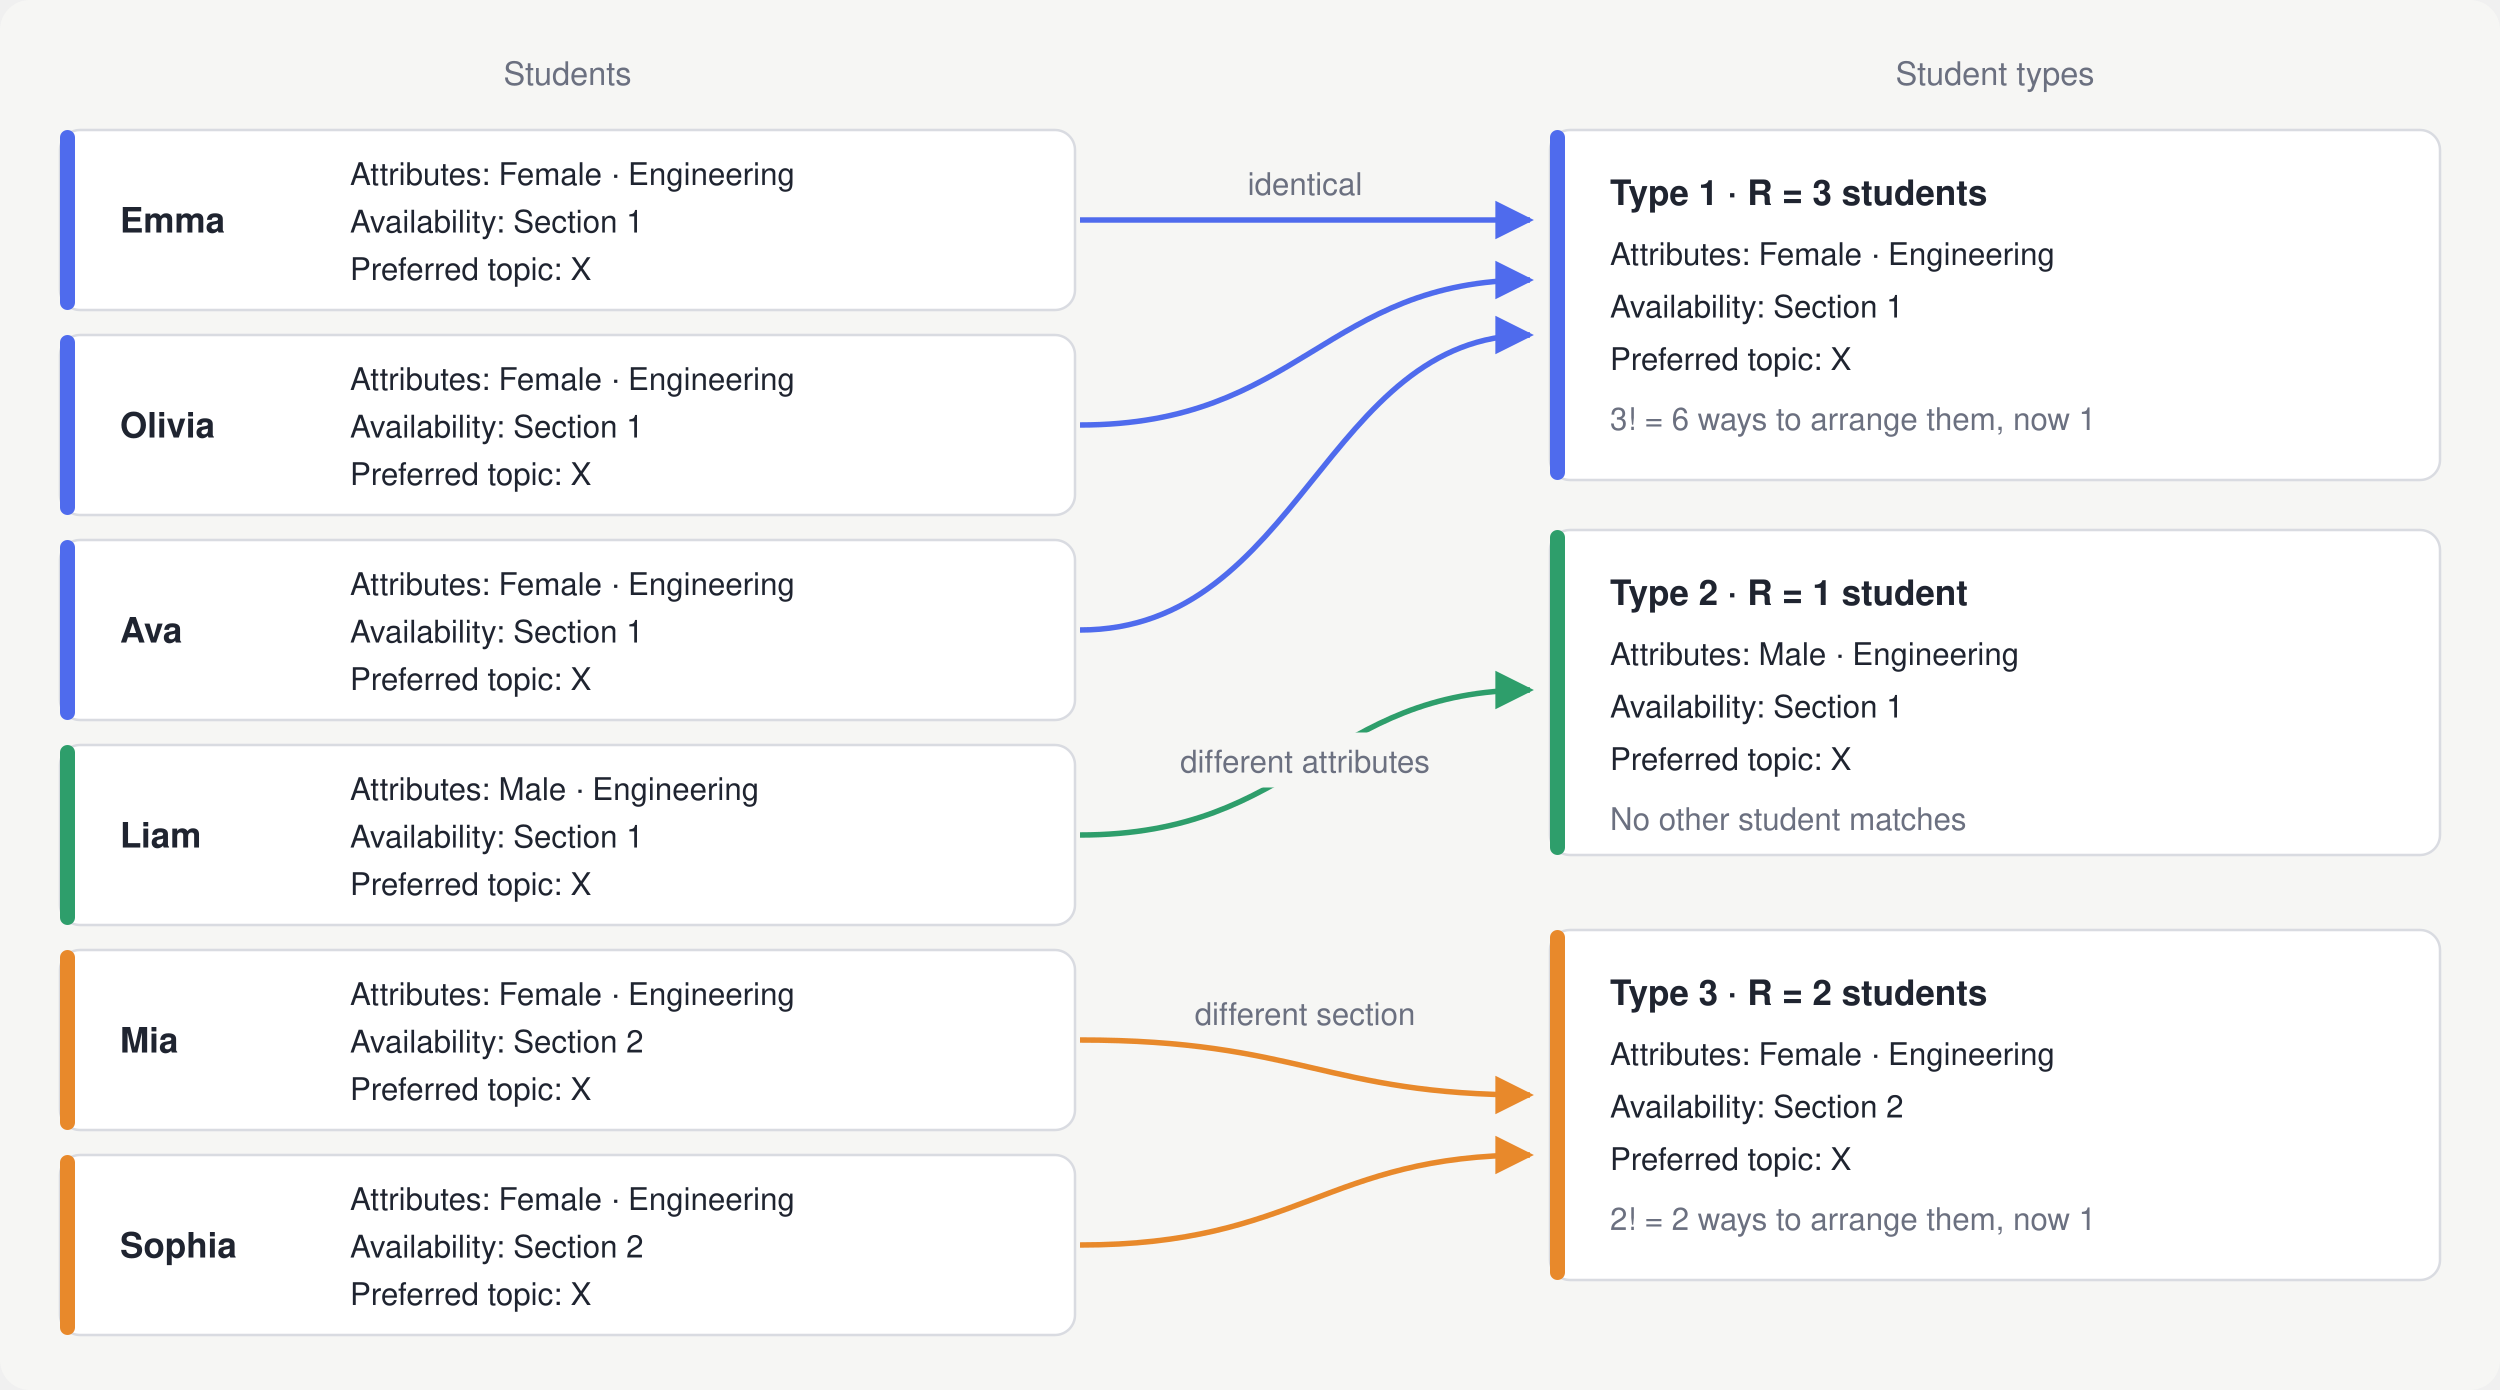
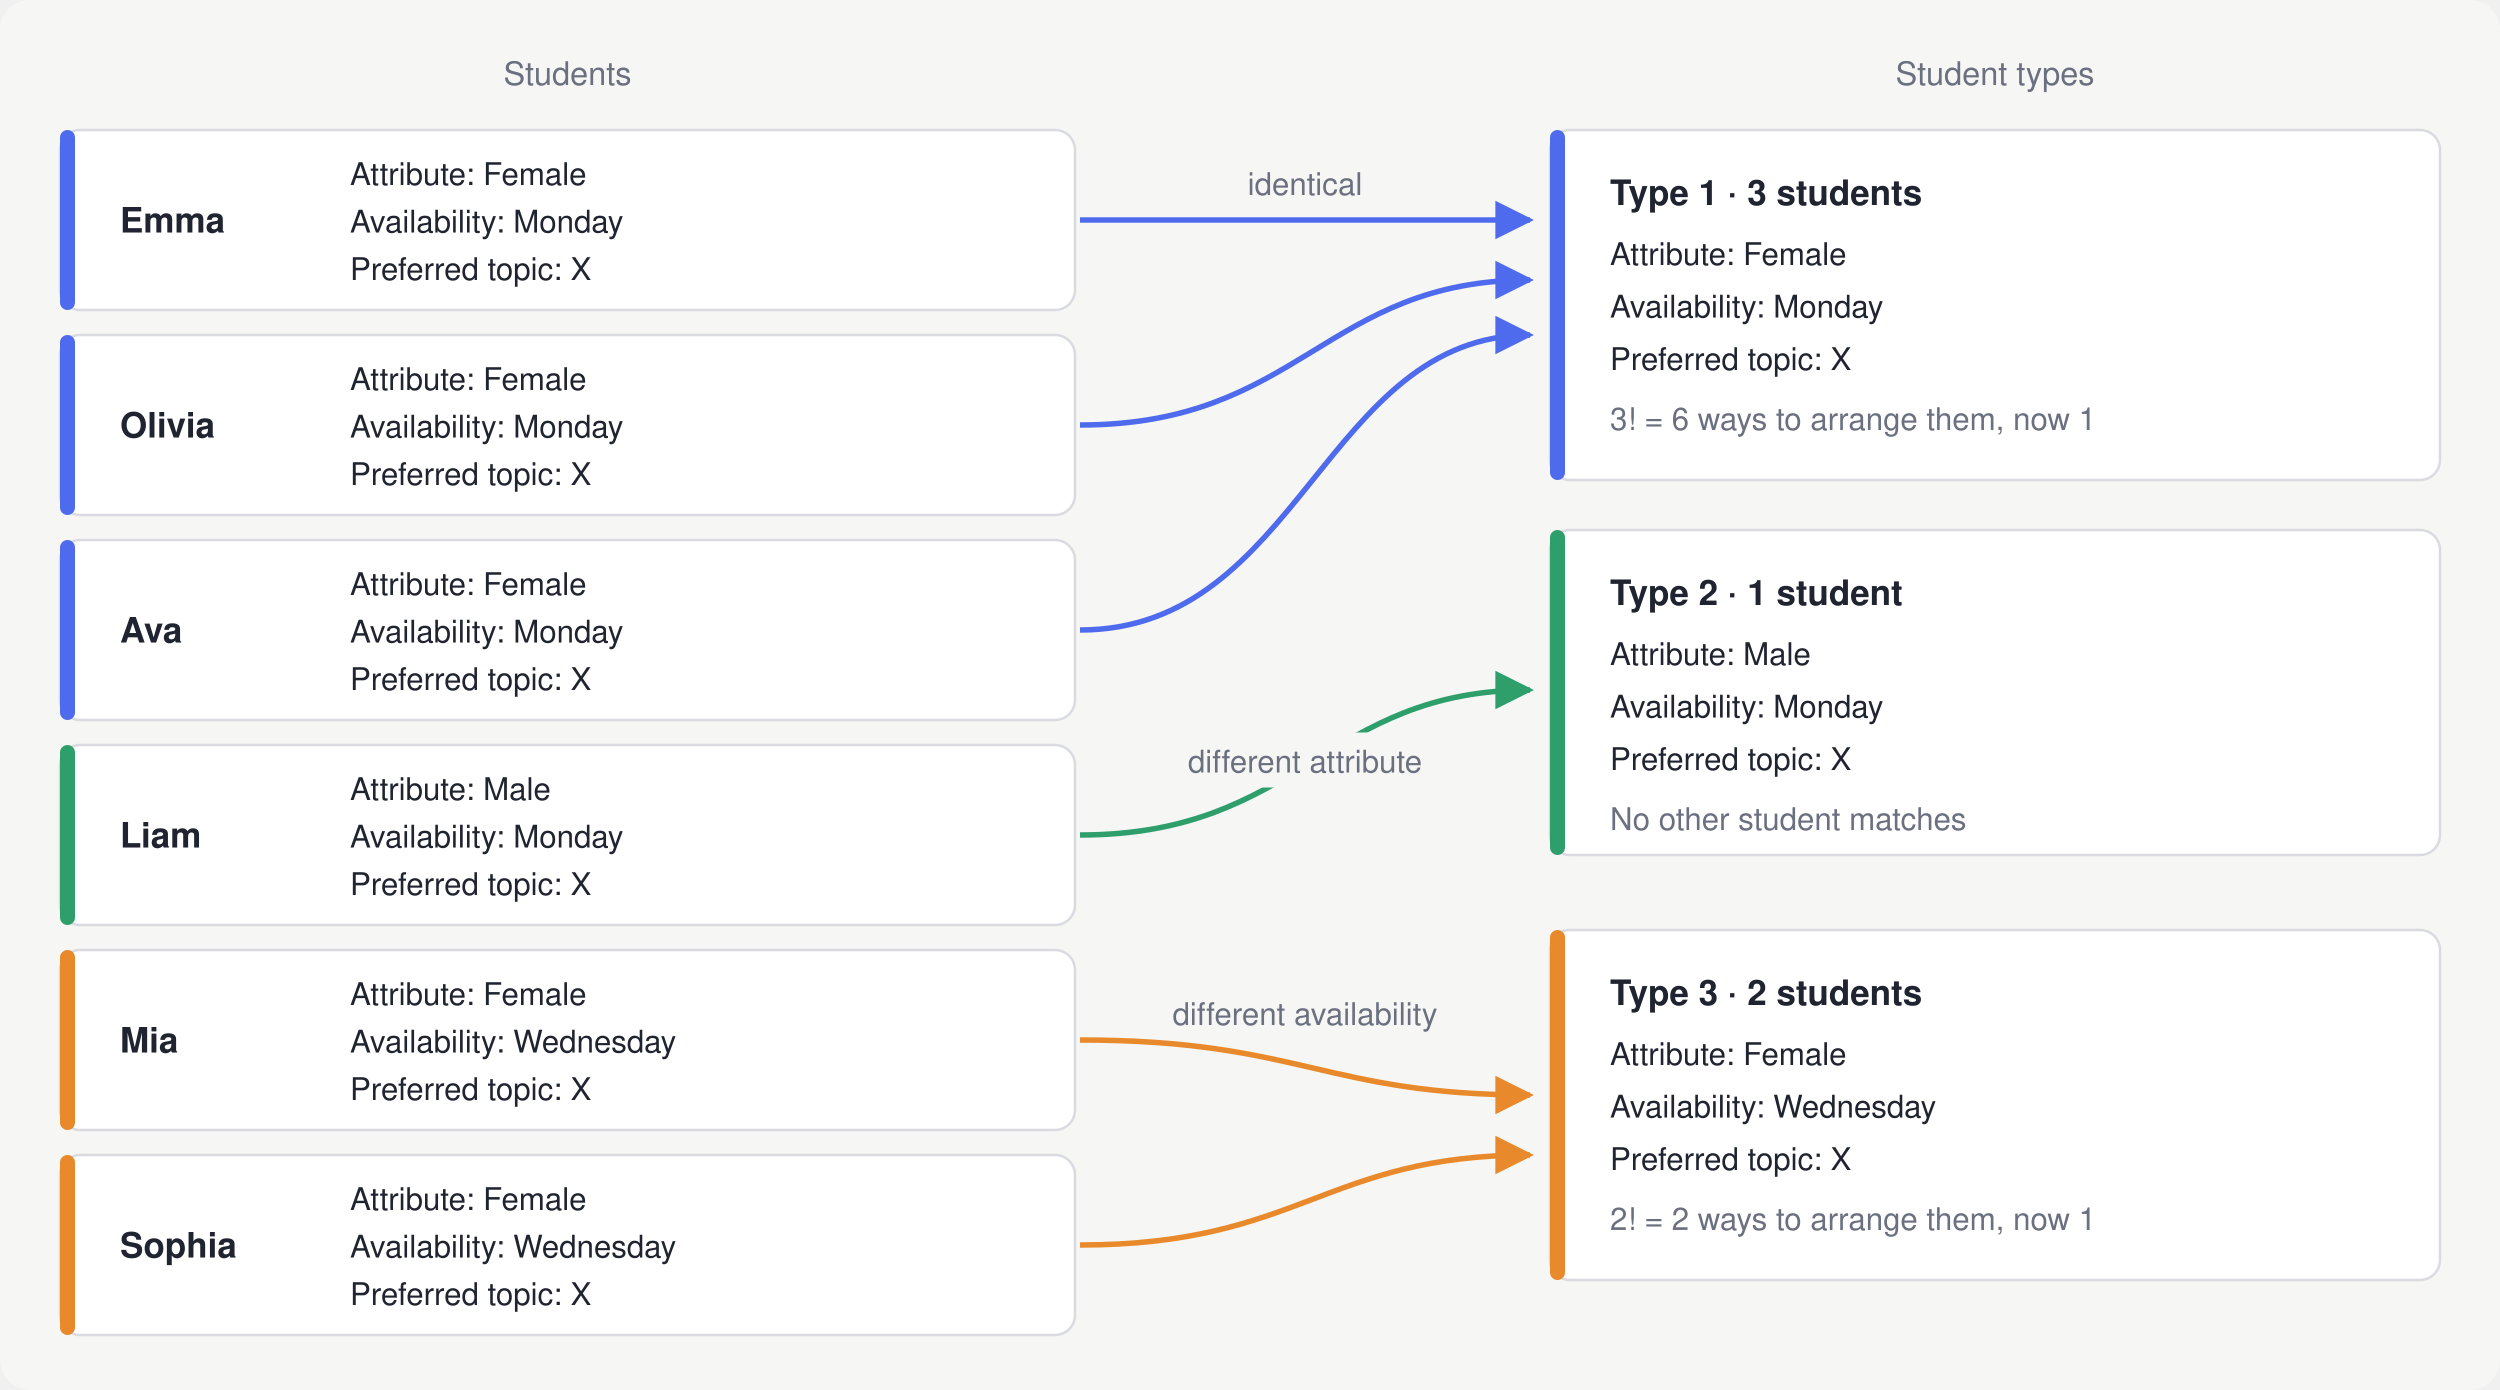
<svg xmlns="http://www.w3.org/2000/svg" width="1000" height="556" viewBox="0 0 1000 556" font-family="-apple-system, BlinkMacSystemFont, 'Segoe UI', Helvetica, Arial, sans-serif" role="img" aria-label="Students with identical data collapse into student types">
  <defs>
    <marker id="ah-b" viewBox="0 0 10 10" refX="9" refY="5" markerWidth="7" markerHeight="7" orient="auto-start-reverse">
      <path d="M0,0 L10,5 L0,10 z" fill="#4F6BED" />
    </marker>
    <marker id="ah-g" viewBox="0 0 10 10" refX="9" refY="5" markerWidth="7" markerHeight="7" orient="auto-start-reverse">
      <path d="M0,0 L10,5 L0,10 z" fill="#2E9E6B" />
    </marker>
    <marker id="ah-o" viewBox="0 0 10 10" refX="9" refY="5" markerWidth="7" markerHeight="7" orient="auto-start-reverse">
      <path d="M0,0 L10,5 L0,10 z" fill="#E8892B" />
    </marker>
  </defs>
  <rect width="1000" height="556" rx="12" fill="#F6F6F4" />
  <text x="227" y="34" font-size="13" font-weight="500" fill="#6B7080" text-anchor="middle">Students</text>
  <text x="798" y="34" font-size="13" font-weight="500" fill="#6B7080" text-anchor="middle">Student types</text>
  <rect x="24" y="52" width="406" height="72" rx="8" fill="#FFFFFF" stroke="#D9DBE1" />
  <rect x="24" y="52" width="6" height="72" rx="3" fill="#4F6BED" />
  <text x="48" y="93" font-size="14" font-weight="600" fill="#1F2430" text-anchor="start">Emma</text>
-   <text x="140" y="74" font-size="12.5" font-weight="400" fill="#1F2430" text-anchor="start">Attributes: Female · Engineering</text>
-   <text x="140" y="93" font-size="12.5" font-weight="400" fill="#1F2430" text-anchor="start">Availability: Section 1</text>
+   <text x="140" y="74" font-size="12.5" font-weight="400" fill="#1F2430" text-anchor="start">Attribute: Female</text>
+   <text x="140" y="93" font-size="12.5" font-weight="400" fill="#1F2430" text-anchor="start">Availability: Monday</text>
  <text x="140" y="112" font-size="12.5" font-weight="400" fill="#1F2430" text-anchor="start">Preferred topic: X</text>
  <rect x="24" y="134" width="406" height="72" rx="8" fill="#FFFFFF" stroke="#D9DBE1" />
  <rect x="24" y="134" width="6" height="72" rx="3" fill="#4F6BED" />
  <text x="48" y="175" font-size="14" font-weight="600" fill="#1F2430" text-anchor="start">Olivia</text>
-   <text x="140" y="156" font-size="12.5" font-weight="400" fill="#1F2430" text-anchor="start">Attributes: Female · Engineering</text>
-   <text x="140" y="175" font-size="12.5" font-weight="400" fill="#1F2430" text-anchor="start">Availability: Section 1</text>
+   <text x="140" y="156" font-size="12.5" font-weight="400" fill="#1F2430" text-anchor="start">Attribute: Female</text>
+   <text x="140" y="175" font-size="12.5" font-weight="400" fill="#1F2430" text-anchor="start">Availability: Monday</text>
  <text x="140" y="194" font-size="12.5" font-weight="400" fill="#1F2430" text-anchor="start">Preferred topic: X</text>
  <rect x="24" y="216" width="406" height="72" rx="8" fill="#FFFFFF" stroke="#D9DBE1" />
  <rect x="24" y="216" width="6" height="72" rx="3" fill="#4F6BED" />
  <text x="48" y="257" font-size="14" font-weight="600" fill="#1F2430" text-anchor="start">Ava</text>
-   <text x="140" y="238" font-size="12.5" font-weight="400" fill="#1F2430" text-anchor="start">Attributes: Female · Engineering</text>
-   <text x="140" y="257" font-size="12.5" font-weight="400" fill="#1F2430" text-anchor="start">Availability: Section 1</text>
+   <text x="140" y="238" font-size="12.5" font-weight="400" fill="#1F2430" text-anchor="start">Attribute: Female</text>
+   <text x="140" y="257" font-size="12.5" font-weight="400" fill="#1F2430" text-anchor="start">Availability: Monday</text>
  <text x="140" y="276" font-size="12.5" font-weight="400" fill="#1F2430" text-anchor="start">Preferred topic: X</text>
  <rect x="24" y="298" width="406" height="72" rx="8" fill="#FFFFFF" stroke="#D9DBE1" />
  <rect x="24" y="298" width="6" height="72" rx="3" fill="#2E9E6B" />
  <text x="48" y="339" font-size="14" font-weight="600" fill="#1F2430" text-anchor="start">Liam</text>
-   <text x="140" y="320" font-size="12.5" font-weight="400" fill="#1F2430" text-anchor="start">Attributes: Male · Engineering</text>
-   <text x="140" y="339" font-size="12.5" font-weight="400" fill="#1F2430" text-anchor="start">Availability: Section 1</text>
+   <text x="140" y="320" font-size="12.5" font-weight="400" fill="#1F2430" text-anchor="start">Attribute: Male</text>
+   <text x="140" y="339" font-size="12.5" font-weight="400" fill="#1F2430" text-anchor="start">Availability: Monday</text>
  <text x="140" y="358" font-size="12.5" font-weight="400" fill="#1F2430" text-anchor="start">Preferred topic: X</text>
  <rect x="24" y="380" width="406" height="72" rx="8" fill="#FFFFFF" stroke="#D9DBE1" />
  <rect x="24" y="380" width="6" height="72" rx="3" fill="#E8892B" />
  <text x="48" y="421" font-size="14" font-weight="600" fill="#1F2430" text-anchor="start">Mia</text>
-   <text x="140" y="402" font-size="12.5" font-weight="400" fill="#1F2430" text-anchor="start">Attributes: Female · Engineering</text>
-   <text x="140" y="421" font-size="12.5" font-weight="400" fill="#1F2430" text-anchor="start">Availability: Section 2</text>
+   <text x="140" y="402" font-size="12.5" font-weight="400" fill="#1F2430" text-anchor="start">Attribute: Female</text>
+   <text x="140" y="421" font-size="12.5" font-weight="400" fill="#1F2430" text-anchor="start">Availability: Wednesday</text>
  <text x="140" y="440" font-size="12.5" font-weight="400" fill="#1F2430" text-anchor="start">Preferred topic: X</text>
  <rect x="24" y="462" width="406" height="72" rx="8" fill="#FFFFFF" stroke="#D9DBE1" />
  <rect x="24" y="462" width="6" height="72" rx="3" fill="#E8892B" />
  <text x="48" y="503" font-size="14" font-weight="600" fill="#1F2430" text-anchor="start">Sophia</text>
-   <text x="140" y="484" font-size="12.5" font-weight="400" fill="#1F2430" text-anchor="start">Attributes: Female · Engineering</text>
-   <text x="140" y="503" font-size="12.5" font-weight="400" fill="#1F2430" text-anchor="start">Availability: Section 2</text>
+   <text x="140" y="484" font-size="12.5" font-weight="400" fill="#1F2430" text-anchor="start">Attribute: Female</text>
+   <text x="140" y="503" font-size="12.5" font-weight="400" fill="#1F2430" text-anchor="start">Availability: Wednesday</text>
  <text x="140" y="522" font-size="12.5" font-weight="400" fill="#1F2430" text-anchor="start">Preferred topic: X</text>
  <rect x="620" y="52" width="356" height="140" rx="8" fill="#FFFFFF" stroke="#D9DBE1" />
  <rect x="620" y="52" width="6" height="140" rx="3" fill="#4F6BED" />
-   <text x="644" y="82" font-size="14" font-weight="600" fill="#1F2430" text-anchor="start">Type 1 · R = 3 students</text>
-   <text x="644" y="106" font-size="12.5" font-weight="400" fill="#1F2430" text-anchor="start">Attributes: Female · Engineering</text>
-   <text x="644" y="127" font-size="12.5" font-weight="400" fill="#1F2430" text-anchor="start">Availability: Section 1</text>
+   <text x="644" y="82" font-size="14" font-weight="600" fill="#1F2430" text-anchor="start">Type 1 · 3 students</text>
+   <text x="644" y="106" font-size="12.5" font-weight="400" fill="#1F2430" text-anchor="start">Attribute: Female</text>
+   <text x="644" y="127" font-size="12.5" font-weight="400" fill="#1F2430" text-anchor="start">Availability: Monday</text>
  <text x="644" y="148" font-size="12.5" font-weight="400" fill="#1F2430" text-anchor="start">Preferred topic: X</text>
  <text x="644" y="172" font-size="12.5" font-weight="400" fill="#6B7080" text-anchor="start">3! = 6 ways to arrange them, now 1</text>
  <rect x="620" y="212" width="356" height="130" rx="8" fill="#FFFFFF" stroke="#D9DBE1" />
  <rect x="620" y="212" width="6" height="130" rx="3" fill="#2E9E6B" />
-   <text x="644" y="242" font-size="14" font-weight="600" fill="#1F2430" text-anchor="start">Type 2 · R = 1 student</text>
-   <text x="644" y="266" font-size="12.5" font-weight="400" fill="#1F2430" text-anchor="start">Attributes: Male · Engineering</text>
-   <text x="644" y="287" font-size="12.5" font-weight="400" fill="#1F2430" text-anchor="start">Availability: Section 1</text>
+   <text x="644" y="242" font-size="14" font-weight="600" fill="#1F2430" text-anchor="start">Type 2 · 1 student</text>
+   <text x="644" y="266" font-size="12.5" font-weight="400" fill="#1F2430" text-anchor="start">Attribute: Male</text>
+   <text x="644" y="287" font-size="12.5" font-weight="400" fill="#1F2430" text-anchor="start">Availability: Monday</text>
  <text x="644" y="308" font-size="12.5" font-weight="400" fill="#1F2430" text-anchor="start">Preferred topic: X</text>
  <text x="644" y="332" font-size="12.5" font-weight="400" fill="#6B7080" text-anchor="start">No other student matches</text>
  <rect x="620" y="372" width="356" height="140" rx="8" fill="#FFFFFF" stroke="#D9DBE1" />
  <rect x="620" y="372" width="6" height="140" rx="3" fill="#E8892B" />
-   <text x="644" y="402" font-size="14" font-weight="600" fill="#1F2430" text-anchor="start">Type 3 · R = 2 students</text>
-   <text x="644" y="426" font-size="12.5" font-weight="400" fill="#1F2430" text-anchor="start">Attributes: Female · Engineering</text>
-   <text x="644" y="447" font-size="12.5" font-weight="400" fill="#1F2430" text-anchor="start">Availability: Section 2</text>
+   <text x="644" y="402" font-size="14" font-weight="600" fill="#1F2430" text-anchor="start">Type 3 · 2 students</text>
+   <text x="644" y="426" font-size="12.5" font-weight="400" fill="#1F2430" text-anchor="start">Attribute: Female</text>
+   <text x="644" y="447" font-size="12.5" font-weight="400" fill="#1F2430" text-anchor="start">Availability: Wednesday</text>
  <text x="644" y="468" font-size="12.5" font-weight="400" fill="#1F2430" text-anchor="start">Preferred topic: X</text>
  <text x="644" y="492" font-size="12.5" font-weight="400" fill="#6B7080" text-anchor="start">2! = 2 ways to arrange them, now 1</text>
  <path d="M432,88 C520,88 530,88 612,88" fill="none" stroke="#4F6BED" stroke-width="2.2" marker-end="url(#ah-b)" />
  <path d="M432,170 C520,170 530,112 612,112" fill="none" stroke="#4F6BED" stroke-width="2.2" marker-end="url(#ah-b)" />
  <path d="M432,252 C520,252 530,134 612,134" fill="none" stroke="#4F6BED" stroke-width="2.2" marker-end="url(#ah-b)" />
  <path d="M432,334 C520,334 530,276 612,276" fill="none" stroke="#2E9E6B" stroke-width="2.2" marker-end="url(#ah-g)" />
  <path d="M432,416 C520,416 530,438 612,438" fill="none" stroke="#E8892B" stroke-width="2.2" marker-end="url(#ah-o)" />
  <path d="M432,498 C520,498 530,462 612,462" fill="none" stroke="#E8892B" stroke-width="2.2" marker-end="url(#ah-o)" />
  <text x="522" y="78" font-size="12.5" font-weight="400" fill="#6B7080" text-anchor="middle">identical</text>
  <rect x="458" y="293" width="128" height="22" fill="#F6F6F4" />
-   <text x="522" y="309" font-size="12.5" font-weight="400" fill="#6B7080" text-anchor="middle">different attributes</text>
-   <text x="522" y="410" font-size="12.5" font-weight="400" fill="#6B7080" text-anchor="middle">different section</text>
+   <text x="522" y="309" font-size="12.5" font-weight="400" fill="#6B7080" text-anchor="middle">different attribute</text>
+   <text x="522" y="410" font-size="12.5" font-weight="400" fill="#6B7080" text-anchor="middle">different availability</text>
</svg>
